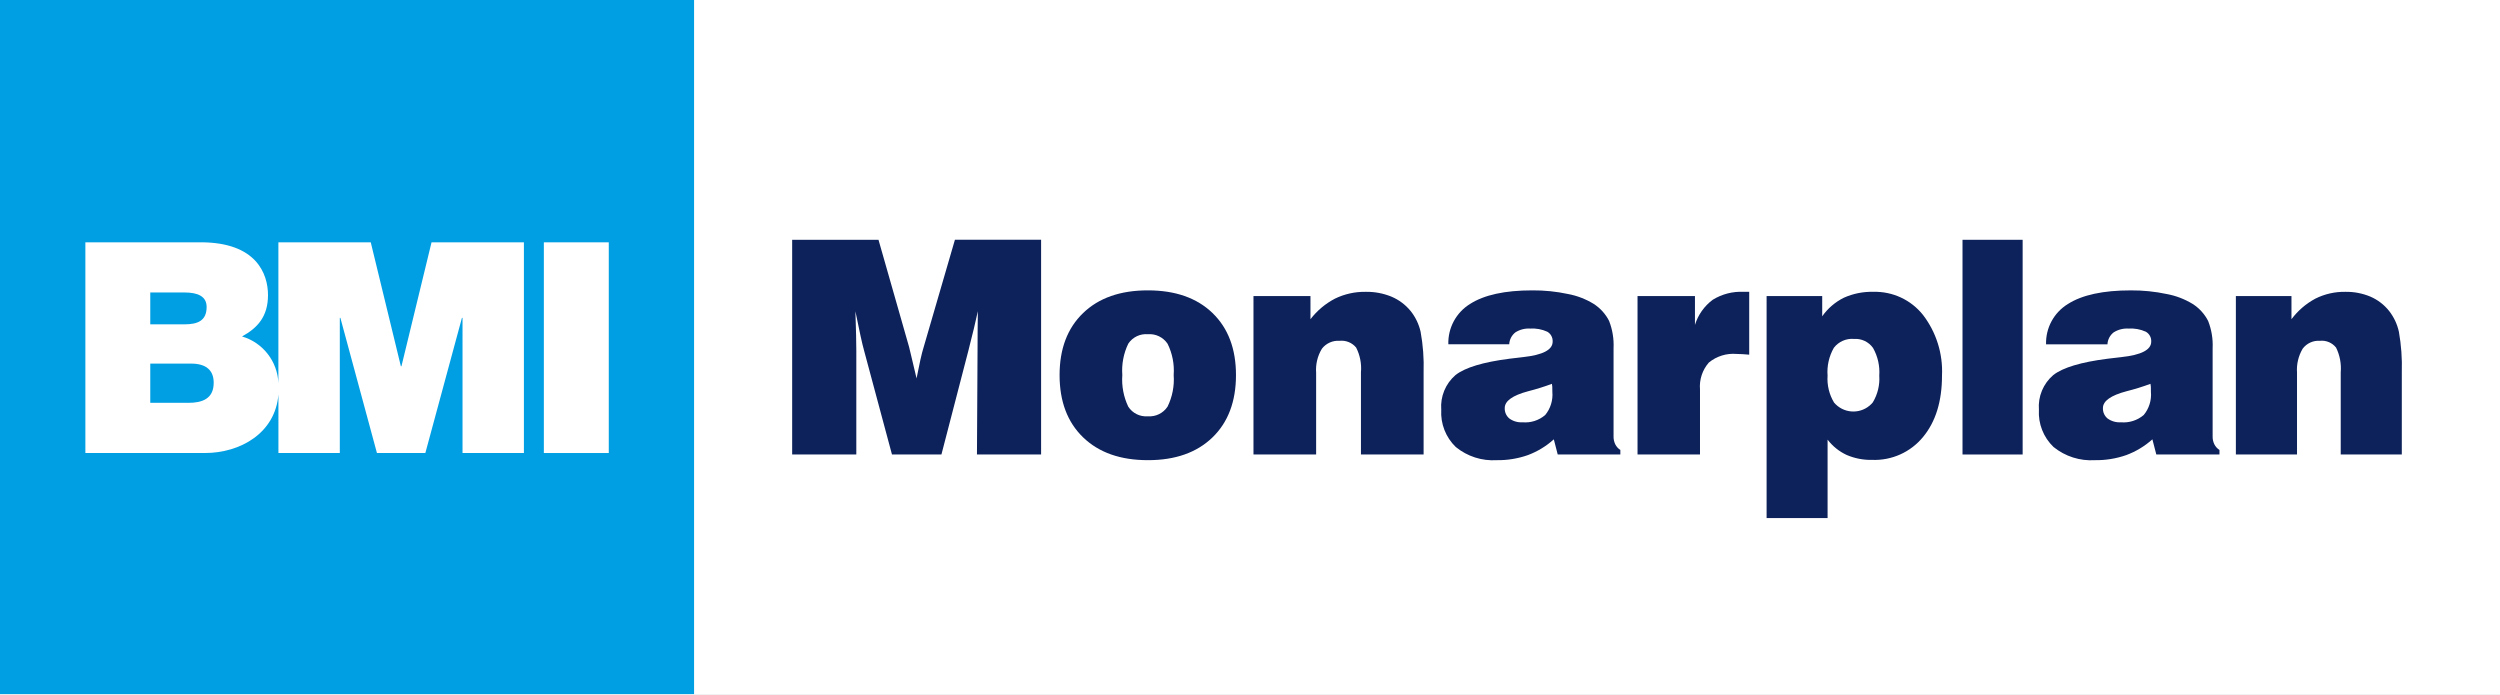
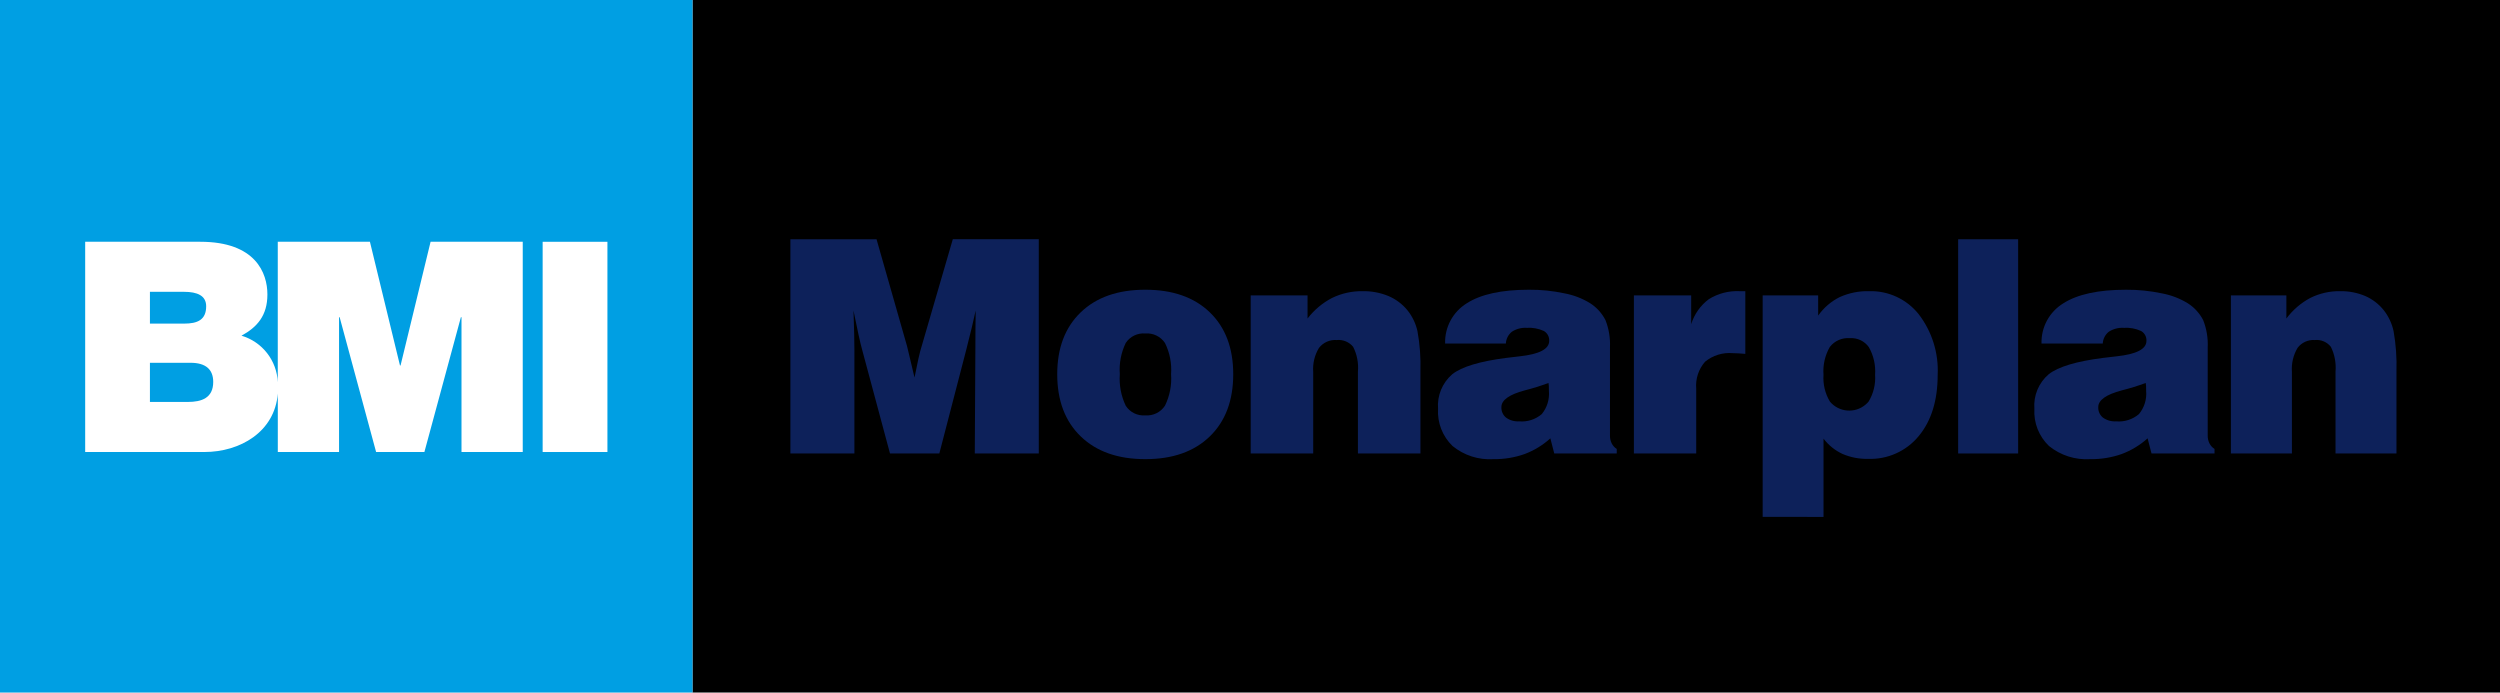
- <svg xmlns="http://www.w3.org/2000/svg" viewBox="0 0 360.197 100">
-   <rect id="bg_block" data-name="bg block" x="100" width="260.197" height="100" fill="#fff" />
-   <g id="Monarplan">
-     <path d="M123.376,65.482h-9.242V34.549h12.438l4.405,15.435q.085.315.345,1.436t.734,3.1q.3-1.554.562-2.72t.454-1.755l4.512-15.5H150V65.478h-9.241l.086-15.225q0-1.383.011-2.7t.032-2.719q-.518,2.392-1.252,5.228l-.065.273-3.93,15.141h-7.128l-3.973-14.8q-.281-1.008-.561-2.31t-.734-3.523q.064,1.995.1,3.423t.032,2.288Z" fill="#0d215a" />
-     <path d="M152.664,54.037q0-5.67,3.391-8.936t9.326-3.265q5.935,0,9.316,3.265t3.381,8.936q0,5.712-3.392,8.99T165.381,66.3q-5.915,0-9.316-3.276T152.664,54.037Zm9.037,0a9.046,9.046,0,0,0,.858,4.557,3.061,3.061,0,0,0,2.822,1.386,3.105,3.105,0,0,0,2.843-1.4,8.873,8.873,0,0,0,.879-4.547,8.7,8.7,0,0,0-.879-4.505,3.121,3.121,0,0,0-2.843-1.375,3.075,3.075,0,0,0-2.822,1.365,8.856,8.856,0,0,0-.857,4.515Z" fill="#0d215a" />
-     <path d="M180.6,65.482V42.655h8.21v3.339a10.668,10.668,0,0,1,3.541-2.972,9.757,9.757,0,0,1,4.42-.976,9.367,9.367,0,0,1,3.7.692,7.166,7.166,0,0,1,2.758,2.057,7.387,7.387,0,0,1,1.452,3.014,27.575,27.575,0,0,1,.43,5.808V65.482h-9.027V53.659a6.6,6.6,0,0,0-.692-3.581,2.715,2.715,0,0,0-2.382-.976,2.955,2.955,0,0,0-2.548,1.134,5.84,5.84,0,0,0-.836,3.465V65.482Z" fill="#0d215a" />
-     <path d="M224.434,65.482l-.562-2.184a11.635,11.635,0,0,1-3.723,2.268,12.93,12.93,0,0,1-4.491.735,8.479,8.479,0,0,1-5.914-1.9,6.886,6.886,0,0,1-2.09-5.366,5.971,5.971,0,0,1,2.058-5q2.058-1.618,7.776-2.352.728-.106,1.954-.231,4.261-.462,4.262-2.226a1.544,1.544,0,0,0-.78-1.437,5.118,5.118,0,0,0-2.461-.449,3.539,3.539,0,0,0-2.142.557,2.325,2.325,0,0,0-.874,1.709h-8.772a6.6,6.6,0,0,1,3.119-5.807q3.055-1.963,8.98-1.963a23.727,23.727,0,0,1,5.146.525,10.87,10.87,0,0,1,3.67,1.407,6.3,6.3,0,0,1,2.246,2.468,9.565,9.565,0,0,1,.643,3.936V62.9a2.453,2.453,0,0,0,.25,1.123,2.072,2.072,0,0,0,.728.809v.651ZM223.6,55.3a32.895,32.895,0,0,1-3.43,1.071q-3.369.9-3.368,2.415a1.846,1.846,0,0,0,.665,1.512,2.9,2.9,0,0,0,1.892.546,4.423,4.423,0,0,0,3.274-1.05,4.629,4.629,0,0,0,1.029-3.339c0-.322,0-.564-.01-.724A2.5,2.5,0,0,0,223.6,55.3Z" fill="#0d215a" />
-     <path d="M235.934,65.482V42.655h8.273v4.158a7.147,7.147,0,0,1,2.561-3.623,7.746,7.746,0,0,1,4.447-1.144h.809V51.1c-.331-.028-.65-.052-.954-.073s-.594-.032-.871-.032a5.542,5.542,0,0,0-3.989,1.239,5.231,5.231,0,0,0-1.277,3.883V65.48Z" fill="#0d215a" />
-     <path d="M254.53,74.638V42.655h8.012v2.919a8.335,8.335,0,0,1,3.117-2.677,9.761,9.761,0,0,1,4.247-.851,8.83,8.83,0,0,1,7.155,3.326,13.331,13.331,0,0,1,2.74,8.747q0,5.544-2.73,8.841a9.035,9.035,0,0,1-7.332,3.3,8.819,8.819,0,0,1-3.682-.713,7.332,7.332,0,0,1-2.741-2.206v11.3Zm16.234-20.517a7.085,7.085,0,0,0-.9-3.99,3.1,3.1,0,0,0-2.74-1.3,3.316,3.316,0,0,0-2.9,1.271,7,7,0,0,0-.91,4.02A6.621,6.621,0,0,0,264.247,58a3.644,3.644,0,0,0,5.135.431,3.739,3.739,0,0,0,.44-.441,6.576,6.576,0,0,0,.942-3.865Z" fill="#0d215a" />
-     <path d="M282.757,65.482V34.549h8.662V65.482Z" fill="#0d215a" />
-     <path d="M310.679,65.482l-.566-2.184a11.77,11.77,0,0,1-3.752,2.268,13.107,13.107,0,0,1-4.527.735,8.6,8.6,0,0,1-5.963-1.9,6.857,6.857,0,0,1-2.106-5.366,5.949,5.949,0,0,1,2.074-5q2.075-1.618,7.839-2.352.733-.106,1.968-.231,4.3-.462,4.3-2.226a1.537,1.537,0,0,0-.786-1.437,5.2,5.2,0,0,0-2.481-.449,3.591,3.591,0,0,0-2.159.557,2.319,2.319,0,0,0-.881,1.712h-8.845a6.585,6.585,0,0,1,3.145-5.807q3.079-1.965,9.054-1.964a24.108,24.108,0,0,1,5.187.525,11.012,11.012,0,0,1,3.7,1.407,6.3,6.3,0,0,1,2.263,2.468,9.486,9.486,0,0,1,.65,3.936V62.9a2.429,2.429,0,0,0,.252,1.123,2.084,2.084,0,0,0,.733.809v.651ZM309.84,55.3a33.367,33.367,0,0,1-3.457,1.071q-3.394.9-3.395,2.415a1.84,1.84,0,0,0,.671,1.512,2.943,2.943,0,0,0,1.906.546,4.48,4.48,0,0,0,3.3-1.05,4.6,4.6,0,0,0,1.038-3.339c0-.322,0-.564-.01-.724A2.406,2.406,0,0,0,309.84,55.3Z" fill="#0d215a" />
-     <path d="M322.142,65.482V42.655h8.01v3.339a10.465,10.465,0,0,1,3.454-2.972,9.327,9.327,0,0,1,4.312-.976,8.939,8.939,0,0,1,3.606.692,7,7,0,0,1,2.691,2.057,7.433,7.433,0,0,1,1.416,3.014,28.243,28.243,0,0,1,.418,5.806V65.48h-8.8V53.659a6.757,6.757,0,0,0-.673-3.581,2.618,2.618,0,0,0-2.324-.976,2.86,2.86,0,0,0-2.486,1.134,5.964,5.964,0,0,0-.815,3.465V65.482Z" fill="#0d215a" />
+ <svg xmlns="http://www.w3.org/2000/svg" viewBox="0 0 361 100">
+   <rect id="whiteBox" x="100" width="261" height="100" />
+   <g id="Monarplan" fill="#0d215a">
+     <path d="M123.376,65.482h-9.242V34.549h12.438l4.405,15.435q.085.315.345,1.436t.734,3.1q.3-1.554.562-2.72t.454-1.755l4.512-15.5H150V65.478h-9.241l.086-15.225q0-1.383.011-2.7t.032-2.719q-.518,2.392-1.252,5.228l-.065.273-3.93,15.141h-7.128l-3.973-14.8q-.281-1.008-.561-2.31t-.734-3.523q.064,1.995.1,3.423t.032,2.288Z" />
+     <path d="M152.664,54.037q0-5.67,3.391-8.936t9.326-3.265q5.935,0,9.316,3.265t3.381,8.936q0,5.712-3.392,8.99T165.381,66.3q-5.915,0-9.316-3.276T152.664,54.037Zm9.037,0a9.046,9.046,0,0,0,.858,4.557,3.061,3.061,0,0,0,2.822,1.386,3.105,3.105,0,0,0,2.843-1.4,8.873,8.873,0,0,0,.879-4.547,8.7,8.7,0,0,0-.879-4.505,3.121,3.121,0,0,0-2.843-1.375,3.075,3.075,0,0,0-2.822,1.365,8.856,8.856,0,0,0-.857,4.515Z" />
+     <path d="M180.6,65.482V42.655h8.21v3.339a10.668,10.668,0,0,1,3.541-2.972,9.757,9.757,0,0,1,4.42-.976,9.367,9.367,0,0,1,3.7.692,7.166,7.166,0,0,1,2.758,2.057,7.387,7.387,0,0,1,1.452,3.014,27.575,27.575,0,0,1,.43,5.808V65.482h-9.027V53.659a6.6,6.6,0,0,0-.692-3.581,2.715,2.715,0,0,0-2.382-.976,2.955,2.955,0,0,0-2.548,1.134,5.84,5.84,0,0,0-.836,3.465V65.482Z" />
+     <path d="M224.434,65.482l-.562-2.184a11.635,11.635,0,0,1-3.723,2.268,12.93,12.93,0,0,1-4.491.735,8.479,8.479,0,0,1-5.914-1.9,6.886,6.886,0,0,1-2.09-5.366,5.971,5.971,0,0,1,2.058-5q2.058-1.618,7.776-2.352.728-.106,1.954-.231,4.261-.462,4.262-2.226a1.544,1.544,0,0,0-.78-1.437,5.118,5.118,0,0,0-2.461-.449,3.539,3.539,0,0,0-2.142.557,2.325,2.325,0,0,0-.874,1.709h-8.772a6.6,6.6,0,0,1,3.119-5.807q3.055-1.963,8.98-1.963a23.727,23.727,0,0,1,5.146.525,10.87,10.87,0,0,1,3.67,1.407,6.3,6.3,0,0,1,2.246,2.468,9.565,9.565,0,0,1,.643,3.936V62.9a2.453,2.453,0,0,0,.25,1.123,2.072,2.072,0,0,0,.728.809v.651ZM223.6,55.3a32.895,32.895,0,0,1-3.43,1.071q-3.369.9-3.368,2.415a1.846,1.846,0,0,0,.665,1.512,2.9,2.9,0,0,0,1.892.546,4.423,4.423,0,0,0,3.274-1.05,4.629,4.629,0,0,0,1.029-3.339c0-.322,0-.564-.01-.724A2.5,2.5,0,0,0,223.6,55.3Z" />
+     <path d="M235.934,65.482V42.655h8.273v4.158a7.147,7.147,0,0,1,2.561-3.623,7.746,7.746,0,0,1,4.447-1.144h.809V51.1c-.331-.028-.65-.052-.954-.073s-.594-.032-.871-.032a5.542,5.542,0,0,0-3.989,1.239,5.231,5.231,0,0,0-1.277,3.883V65.48Z" />
+     <path d="M254.53,74.638V42.655h8.012v2.919a8.335,8.335,0,0,1,3.117-2.677,9.761,9.761,0,0,1,4.247-.851,8.83,8.83,0,0,1,7.155,3.326,13.331,13.331,0,0,1,2.74,8.747q0,5.544-2.73,8.841a9.035,9.035,0,0,1-7.332,3.3,8.819,8.819,0,0,1-3.682-.713,7.332,7.332,0,0,1-2.741-2.206v11.3Zm16.234-20.517a7.085,7.085,0,0,0-.9-3.99,3.1,3.1,0,0,0-2.74-1.3,3.316,3.316,0,0,0-2.9,1.271,7,7,0,0,0-.91,4.02A6.621,6.621,0,0,0,264.247,58a3.644,3.644,0,0,0,5.135.431,3.739,3.739,0,0,0,.44-.441,6.576,6.576,0,0,0,.942-3.865Z" />
+     <path d="M282.757,65.482V34.549h8.662V65.482Z" />
+     <path d="M310.679,65.482l-.566-2.184a11.77,11.77,0,0,1-3.752,2.268,13.107,13.107,0,0,1-4.527.735,8.6,8.6,0,0,1-5.963-1.9,6.857,6.857,0,0,1-2.106-5.366,5.949,5.949,0,0,1,2.074-5q2.075-1.618,7.839-2.352.733-.106,1.968-.231,4.3-.462,4.3-2.226a1.537,1.537,0,0,0-.786-1.437,5.2,5.2,0,0,0-2.481-.449,3.591,3.591,0,0,0-2.159.557,2.319,2.319,0,0,0-.881,1.712h-8.845a6.585,6.585,0,0,1,3.145-5.807q3.079-1.965,9.054-1.964a24.108,24.108,0,0,1,5.187.525,11.012,11.012,0,0,1,3.7,1.407,6.3,6.3,0,0,1,2.263,2.468,9.486,9.486,0,0,1,.65,3.936V62.9a2.429,2.429,0,0,0,.252,1.123,2.084,2.084,0,0,0,.733.809v.651ZM309.84,55.3a33.367,33.367,0,0,1-3.457,1.071q-3.394.9-3.395,2.415a1.84,1.84,0,0,0,.671,1.512,2.943,2.943,0,0,0,1.906.546,4.48,4.48,0,0,0,3.3-1.05,4.6,4.6,0,0,0,1.038-3.339c0-.322,0-.564-.01-.724A2.406,2.406,0,0,0,309.84,55.3Z" />
+     <path d="M322.142,65.482V42.655h8.01v3.339a10.465,10.465,0,0,1,3.454-2.972,9.327,9.327,0,0,1,4.312-.976,8.939,8.939,0,0,1,3.606.692,7,7,0,0,1,2.691,2.057,7.433,7.433,0,0,1,1.416,3.014,28.243,28.243,0,0,1,.418,5.806V65.48h-8.8V53.659a6.757,6.757,0,0,0-.673-3.581,2.618,2.618,0,0,0-2.324-.976,2.86,2.86,0,0,0-2.486,1.134,5.964,5.964,0,0,0-.815,3.465V65.482Z" />
  </g>
-   <g id="BMI">
+   <g id="BMI_Block">
    <rect width="100" height="100" fill="#009fe3" />
-     <g>
-       <path d="M62.176,34.911,57.84,52.77h-.084L53.417,34.911H40.11v20.28a7.315,7.315,0,0,0-5.239-6.716c2.255-1.235,3.742-2.891,3.742-5.953,0-3.1-1.7-7.611-9.693-7.611H12.3V65.27H29.515c5.121,0,10.16-2.878,10.6-8.443V65.27h8.844V45.8h.084L54.31,65.27h6.973L66.555,45.8h.085V65.27h8.844V34.911ZM21.65,42.139h4.933c1.913,0,3.188.554,3.188,2.084,0,1.956-1.233,2.507-3.188,2.507H21.65Zm5.485,15.9H21.65V52.386h5.867c2.211,0,3.272.978,3.272,2.763,0,2.339-1.7,2.891-3.655,2.891" fill="#fff" />
-       <rect x="78.358" y="34.914" width="9.354" height="30.356" fill="#fff" />
+     <g fill="white">
+       <path d="M62.176,34.911,57.84,52.77h-.084L53.417,34.911H40.11v20.28a7.315,7.315,0,0,0-5.239-6.716c2.255-1.235,3.742-2.891,3.742-5.953,0-3.1-1.7-7.611-9.693-7.611H12.3V65.27H29.515c5.121,0,10.16-2.878,10.6-8.443V65.27h8.844V45.8h.084L54.31,65.27h6.973L66.555,45.8h.085V65.27h8.844V34.911ZM21.65,42.139h4.933c1.913,0,3.188.554,3.188,2.084,0,1.956-1.233,2.507-3.188,2.507H21.65Zm5.485,15.9H21.65V52.386h5.867c2.211,0,3.272.978,3.272,2.763,0,2.339-1.7,2.891-3.655,2.891" />
+       <rect x="78.358" y="34.914" width="9.354" height="30.356" />
    </g>
  </g>
</svg>
